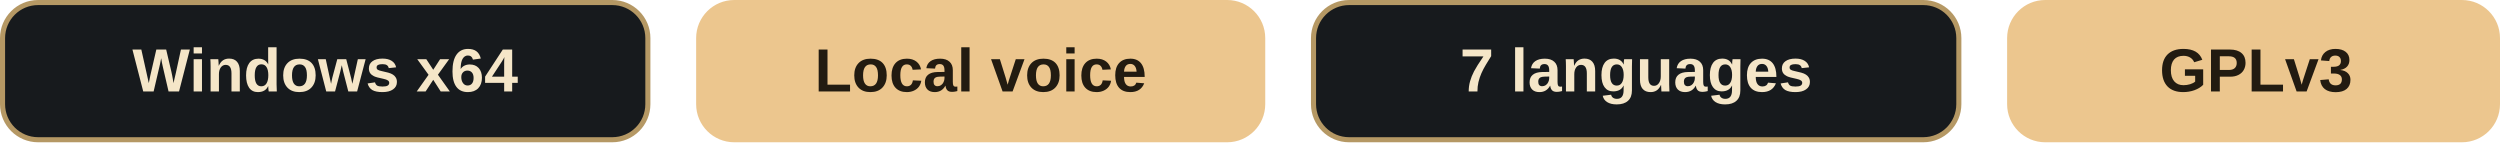
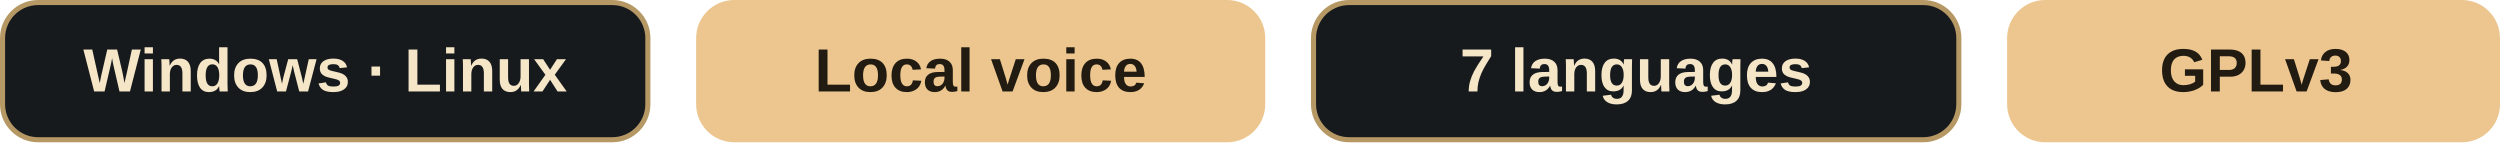
<svg xmlns="http://www.w3.org/2000/svg" width="492" height="28" viewBox="0 0 492 28" role="img" aria-labelledby="title">
  <g font-family="Segoe UI, Arial, sans-serif" font-size="12" font-weight="600" text-anchor="middle">
    <rect x="0.5" y="0.5" width="127" height="27" rx="7" fill="#171a1d" stroke="#b59864" />
-     <text x="64" y="18" fill="#f5e6c8">Windows x64</text>
+     <text x="64" y="18" fill="#f5e6c8">Windows · Linux</text>
    <rect x="137.5" y="0.5" width="111" height="27" rx="7" fill="#ecc68e" stroke="#ecc68e" />
    <text x="193" y="18" fill="#221b11">Local voice</text>
    <rect x="258.5" y="0.5" width="127" height="27" rx="7" fill="#171a1d" stroke="#b59864" />
    <text x="322" y="18" fill="#f5e6c8">7 languages</text>
    <rect x="395.5" y="0.5" width="96" height="27" rx="7" fill="#ecc68e" stroke="#ecc68e" />
    <text x="444" y="18" fill="#221b11">GPLv3</text>
  </g>
</svg>
